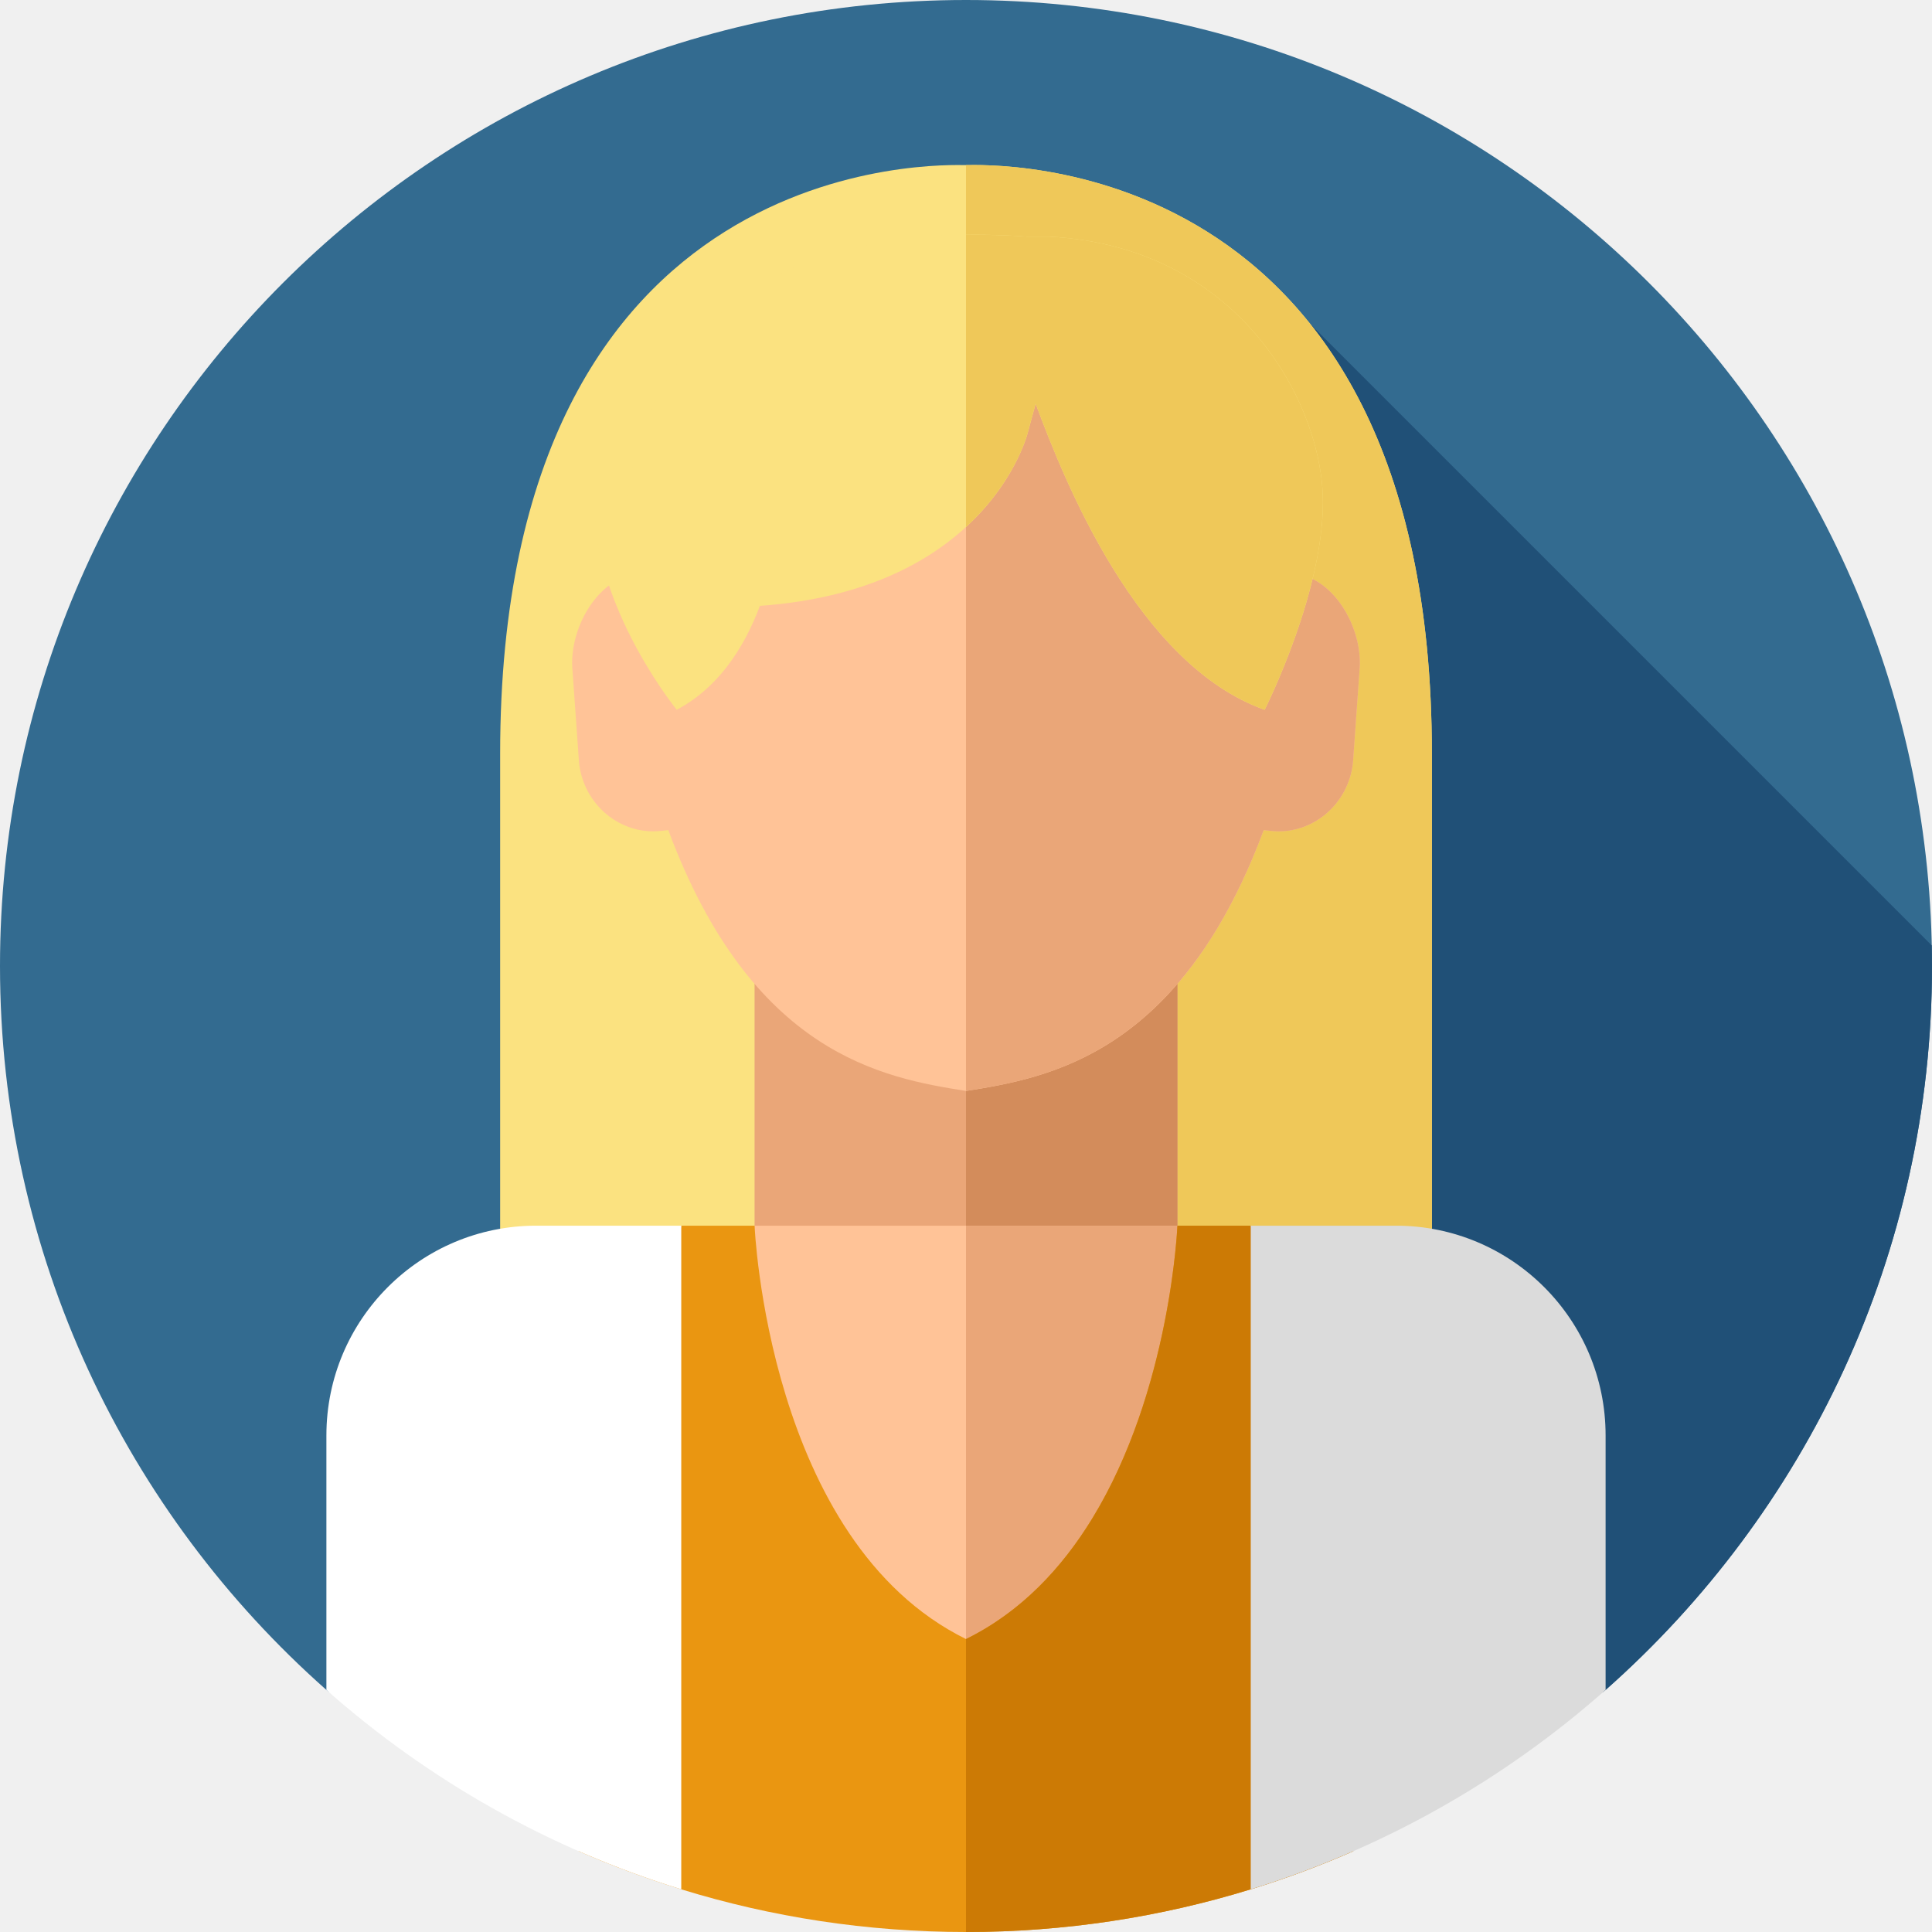
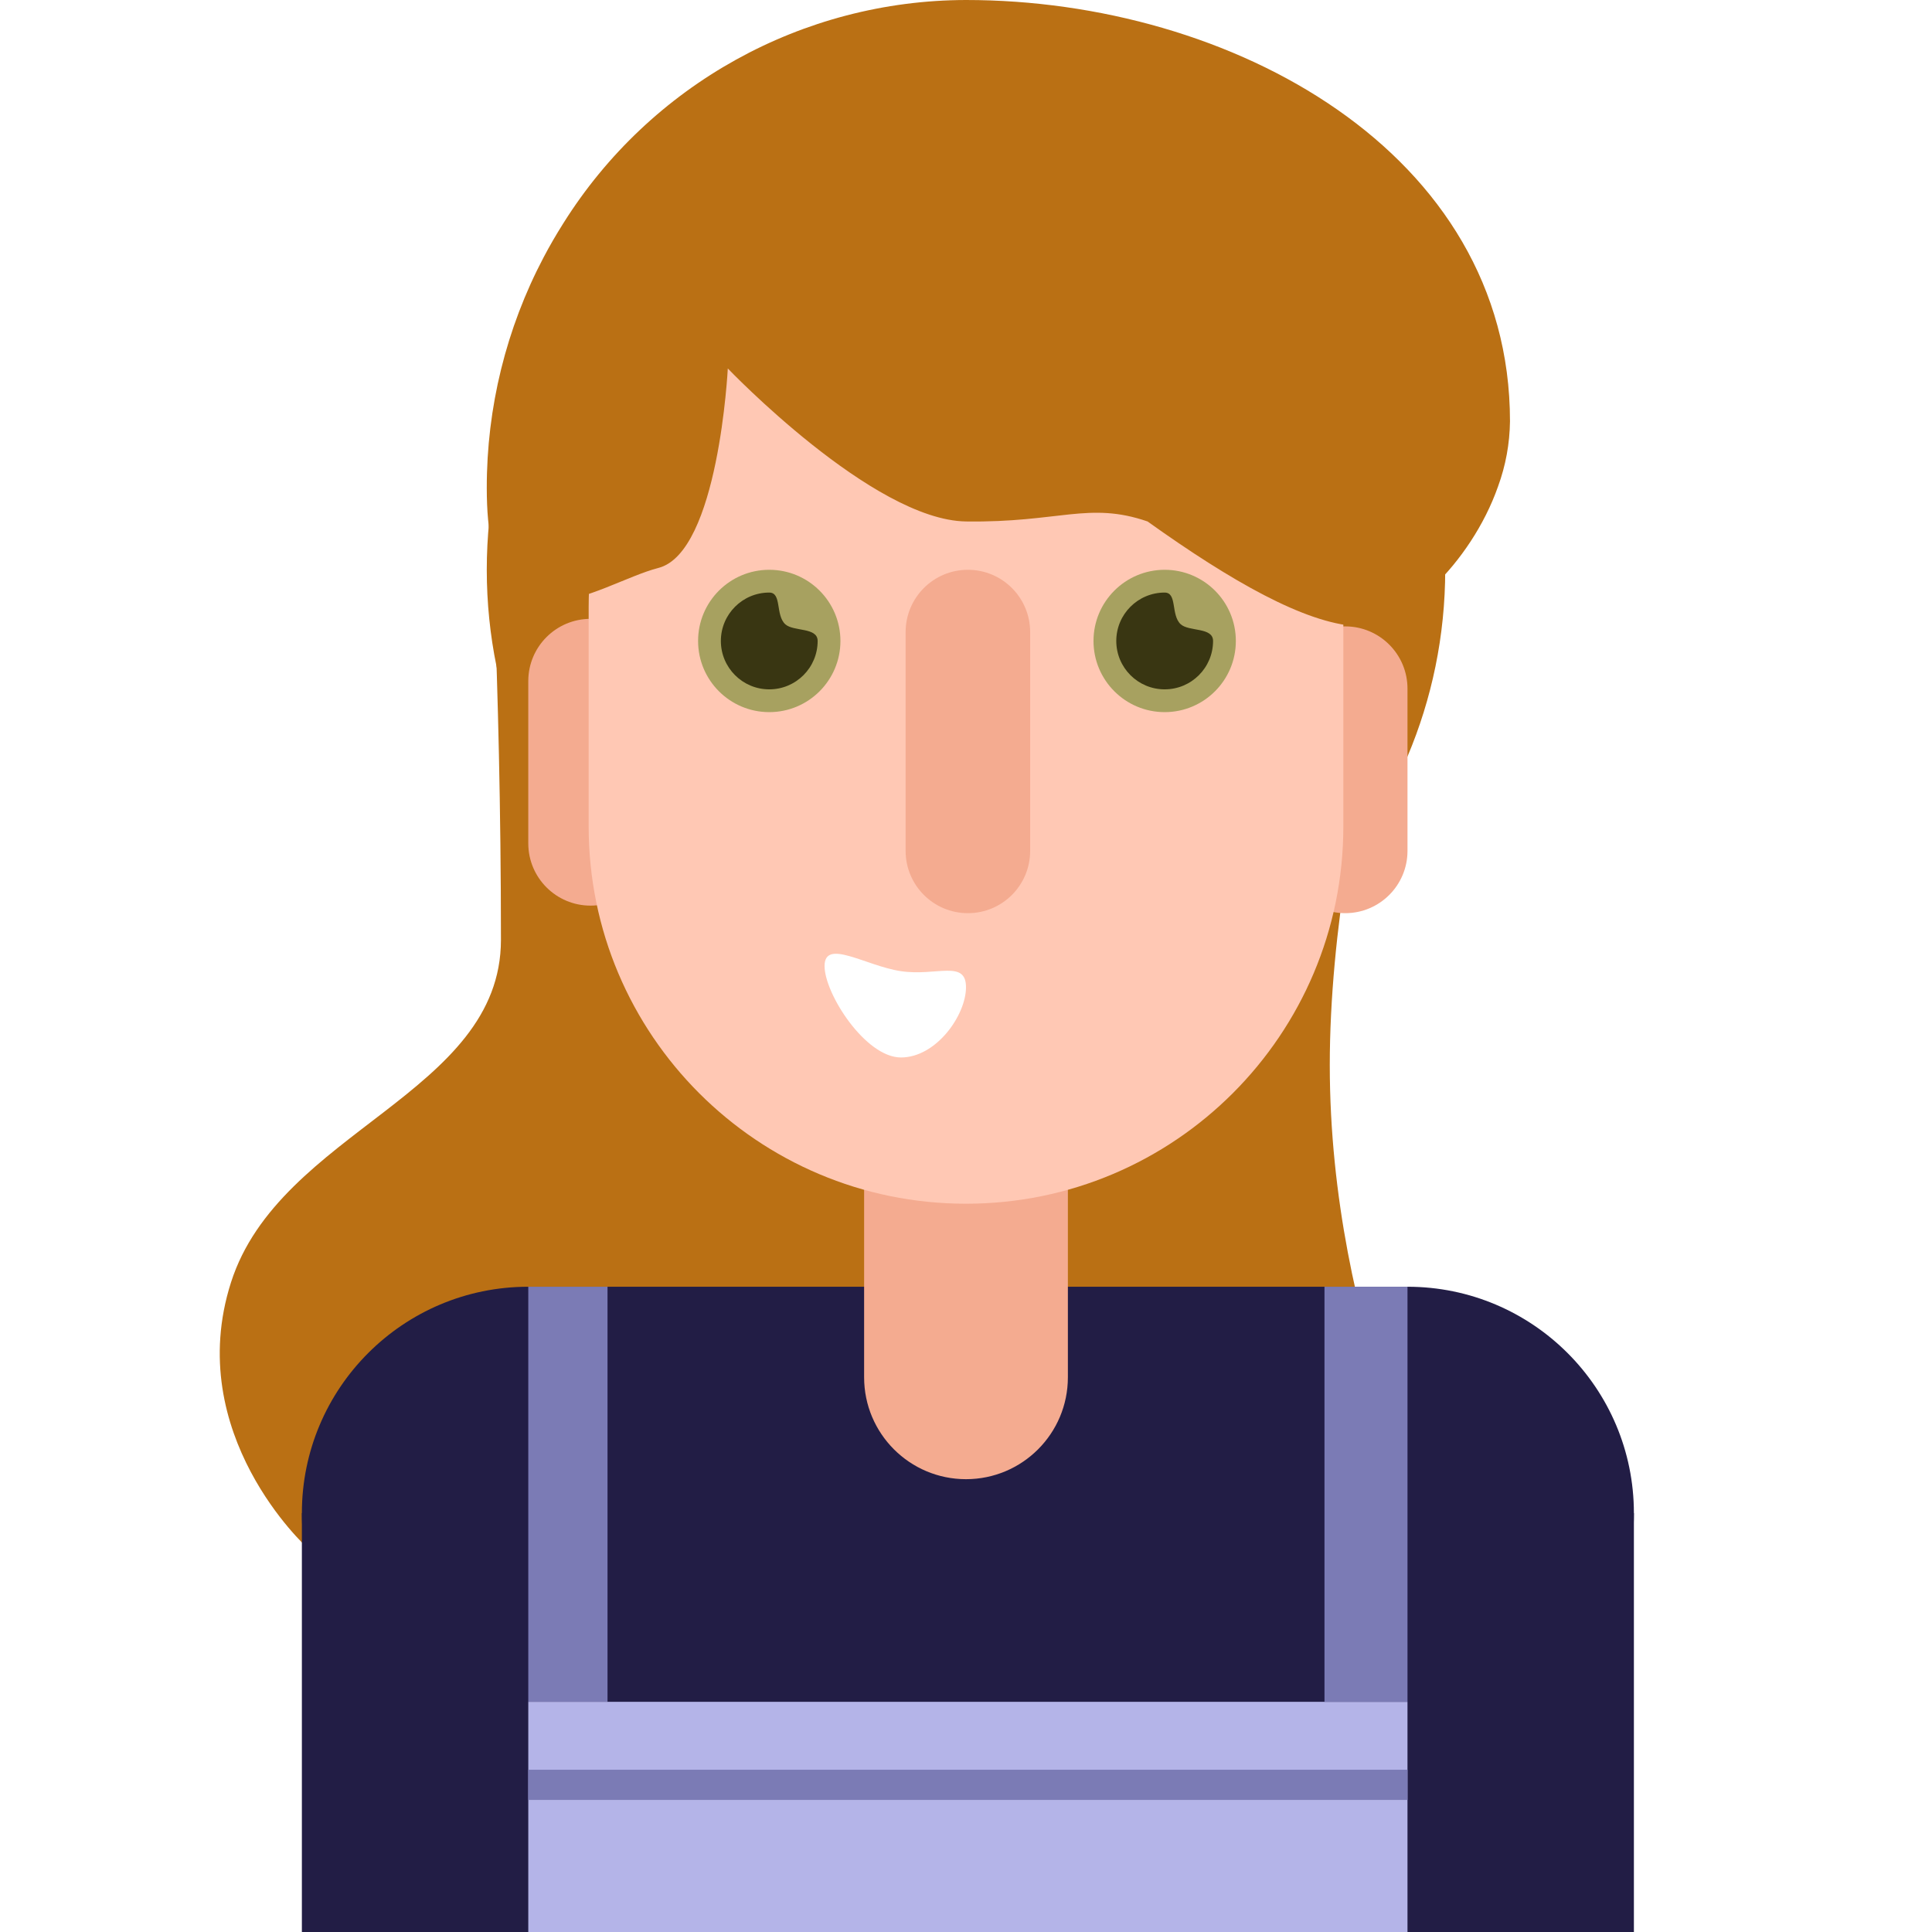
- <svg xmlns="http://www.w3.org/2000/svg" id="Layer_1" enable-background="new 0 0 512 512" height="48" viewBox="0 0 512 512" width="48">
-   <g>
-     <g>
-       <g>
-         <g>
-           <g>
-             <g id="XMLID_540_">
-               <g id="XMLID_541_">
-                 <g id="XMLID_542_">
-                   <g id="XMLID_543_">
-                     <g id="XMLID_544_">
-                       <g id="XMLID_545_">
-                         <g id="XMLID_546_">
-                           <g id="XMLID_547_">
-                             <g id="XMLID_548_">
-                               <g id="XMLID_549_">
-                                 <g id="XMLID_550_">
-                                   <g id="XMLID_551_">
-                                     <g id="XMLID_552_">
-                                       <g id="XMLID_553_">
-                                         <g>
-                                           <path d="m512 256c0 76.38-33.45 144.94-86.5 191.85-19.79 17.5-319.21 17.5-339 0-53.05-46.91-86.5-115.47-86.5-191.85 0-141.38 114.62-256 256-256s256 114.62 256 256z" fill="#336b90" />
-                                         </g>
-                                       </g>
-                                     </g>
-                                   </g>
-                                 </g>
-                               </g>
-                             </g>
-                           </g>
-                         </g>
-                       </g>
-                     </g>
-                   </g>
-                 </g>
-               </g>
-             </g>
-           </g>
-         </g>
+ <svg xmlns="http://www.w3.org/2000/svg" width="40px" height="40px" viewBox="0 0 512 512">
+   <defs>
+     <clipPath id="clip-Chr_8">
+       <rect height="512" width="512" />
+     </clipPath>
+   </defs>
+   <g clip-path="url(#clip-Chr_8)" data-name="Chr 8" id="Chr_8">
+     <rect fill="#ffffff" height="512" width="512" />
+     <g data-name="Character 8" id="Character_8">
+       <path d="M-.1,0h253.66s-30.59,85.488-30.59,156.241,30.59,126.773,30.59,126.773l-301.681,1.032s-32.958-29.944-20.1-70.189S3.32,163.824,3.32,123.07C3.32,52.316-.1,0-.1,0Z" data-name="9. Back Hair 2" fill="#ba7014" id="_9._Back_Hair_2" transform="translate(129.435 126)" />
+       <circle cx="127" cy="127" data-name="8. Back Hair 1" fill="#ba7014" id="_8._Back_Hair_1" r="127" transform="translate(129 24)" />
+       <g data-name="7. Arm L" id="_7._Arm_L">
+         <circle cx="60" cy="60" data-name="Ellipse 59" fill="#221d45" id="Ellipse_59" r="60" transform="translate(80 341)" />
+         <rect data-name="Rectangle 67" fill="#221d45" height="111" id="Rectangle_67" transform="translate(80 401)" width="68" />
      </g>
-     </g>
-     <path d="m512 256c0-1.821-.024-3.637-.061-5.45l-164.723-164.723-43.923 234.696 82.895 135.566c20.969-2.082 35.454-4.828 39.312-8.239 53.05-46.91 86.5-115.47 86.5-191.85z" fill="#205077" />
-     <path d="m256 43.75c-5.577 0-123.456-5.068-123.456 155.984s0 202.723 0 202.723h246.913s0-41.671 0-202.723-117.88-155.984-123.457-155.984z" fill="#fbe280" />
-     <path d="m379.46 199.73v202.73h-123.46v-358.71c5.58 0 123.46-5.07 123.46 155.98z" fill="#efc859" />
-     <path d="m199.97 250.232h112.06v118.84h-112.06z" fill="#eaa678" />
-     <path d="m256 250.236h56.03v118.84h-56.03z" fill="#d38c5b" />
-     <path d="m344.251 152.225c-3.728-56.6-49.511-77.517-88.251-77.517s-84.523 20.917-88.251 77.517c-10.018 1.938-17.134 15.077-16.014 25.701l1.717 24.177c1.175 11.157 10.982 19.301 21.79 18.089l1.864-.202c22.138 59.446 56.857 65.644 78.894 69.124 22.038-3.48 56.756-9.678 78.894-69.124l1.864.202c10.807 1.212 20.614-6.932 21.79-18.089l1.717-24.177c1.12-10.624-5.996-23.763-16.014-25.701z" fill="#ffc397" />
-     <path d="m360.265 177.926-1.717 24.177c-1.175 11.157-10.982 19.301-21.79 18.089l-1.864-.202c-7.566 20.293-16.592 34.388-26.078 44.277-18.291 19.081-38.299 22.552-52.817 24.847v-214.406c38.74 0 84.523 20.917 88.251 77.517 10.019 1.938 17.135 15.077 16.015 25.701z" fill="#eaa678" />
-     <path d="m350.532 130.658c-1.126-24.777-22.525-65.322-72.455-67.95h-5.819c-122.282-8.621-106.823 96.398-106.823 96.398 93.013 12.587 106.917-44.403 106.917-44.403l2.103-7.732c7.659 20.556 26.959 69.103 60.685 81.125 0 .001 16.519-32.66 15.392-57.438z" fill="#fbe280" />
-     <path d="m335.14 188.1c-33.73-12.03-53.03-60.57-60.68-81.13l-2.11 7.73s-3.13 12.83-16.35 24.96v-77.43c5.13-.08 10.54.08 16.26.48h5.82c49.93 2.63 71.33 43.17 72.45 67.95 1.13 24.78-15.39 57.44-15.39 57.44z" fill="#efc859" />
-     <path d="m179.344 188.097s-20.084-24.589-21.774-51.432l48.804 1.9s-2.253 36.392-27.03 49.532z" fill="#fbe280" />
-     <path d="m199.97 324.824h112.06v118.84h-112.06z" fill="#ffc397" />
-     <path d="m256 324.824h56.03v118.84h-56.03z" fill="#eaa678" />
-     <path d="m358.64 490.59c-8.81 3.86-17.88 7.24-27.18 10.1-23.85 7.35-49.2 11.31-75.46 11.31s-51.61-3.96-75.46-11.31c-9.3-2.86-18.37-6.24-27.18-10.1l27.18-165.77h19.43s3.42 83.64 56.03 109.55c52.61-25.91 56.03-109.55 56.03-109.55h19.43z" fill="#ea9611" />
-     <path d="m358.64 490.59c-8.81 3.86-17.88 7.24-27.18 10.1-23.85 7.35-49.2 11.31-75.46 11.31v-77.63c14.61-7.19 25.42-18.84 33.43-31.91 20.82-34 22.6-77.64 22.6-77.64h19.43l12.73 77.64z" fill="#cc7a05" />
-     <g>
-       <path d="m180.54 324.82v175.87c-35.19-10.83-67.14-29.05-94.04-52.84v-67.45c0-30.7 24.88-55.58 55.57-55.58z" fill="#fff" />
-       <path d="m425.5 380.4v67.45c-26.9 23.79-58.85 42.01-94.04 52.84v-175.87h38.47c30.69 0 55.57 24.88 55.57 55.58z" fill="#dbdbdb" />
+       <g data-name="6. Arm R" id="_6._Arm_R">
+         <circle cx="60" cy="60" data-name="Ellipse 60" fill="#221d45" id="Ellipse_60" r="60" transform="translate(313 341)" />
+         <rect data-name="Rectangle 68" fill="#221d45" height="111" id="Rectangle_68" transform="translate(363 401)" width="70" />
+       </g>
+       <g data-name="5. Main Body" id="_5._Main_Body">
+         <rect data-name="Rectangle 66" fill="#221d45" height="171" id="Rectangle_66" transform="translate(140 341)" width="233" />
+         <rect data-name="Rectangle 71" fill="#7b7bb5" height="110" id="Rectangle_71" transform="translate(140 341)" width="21" />
+         <rect data-name="Rectangle 72" fill="#b4b4e8" height="61" id="Rectangle_72" transform="translate(140 451)" width="233" />
+         <rect data-name="Rectangle 73" fill="#7b7bb5" height="8" id="Rectangle_73" transform="translate(140 469)" width="233" />
+         <rect data-name="Rectangle 74" fill="#7b7bb5" height="110" id="Rectangle_74" transform="translate(351 341)" width="22" />
+       </g>
+       <g data-name="4. Face Body" id="_4._Face_Body">
+         <rect data-name="Rectangle 65" fill="#f4ab90" height="147" id="Rectangle_65" rx="27" transform="translate(229 245)" width="54" />
+         <rect data-name="Rectangle 63" fill="#f4ab90" height="76" id="Rectangle_63" rx="16.5" transform="translate(140 164)" width="33" />
+         <rect data-name="Rectangle 62" fill="#f4ab90" height="76" id="Rectangle_62" rx="16.5" transform="translate(340 166)" width="33" />
+         <rect data-name="Rectangle 61" fill="#ffc8b4" height="258" id="Rectangle_61" rx="100" transform="translate(156 61)" width="200" />
+         <rect data-name="Rectangle 64" fill="#f4ab90" height="91" id="Rectangle_64" rx="16.5" transform="translate(240 151)" width="33" />
+         <path d="M16.754,10.93C26.124,12.336,34,7.8,34,15.186S26.142,33.8,16.754,33.8-3.483,16.946-3.483,9.559,7.383,9.523,16.754,10.93Z" data-name="Path 3100" fill="#ffffff" id="Path_3100" transform="translate(222 246.441)" />
+       </g>
+       <g data-name="3. Eye L" id="_3._Eye_L">
+         <ellipse cx="18.861" cy="18.861" data-name="Ellipse 57" fill="#a7a160" id="Ellipse_57" rx="18.861" ry="18.861" transform="translate(185 151)" />
+         <path d="M12.825,0c3.372,0,1.6,5.93,4.232,8.385,2.18,2.014,8.593.728,8.593,4.44A12.825,12.825,0,1,1,12.825,0Z" data-name="Path 3098" fill="#393612" id="Path_3098" transform="translate(191.036 157.035)" />
+       </g>
+       <g data-name="2. Eye R" id="_2._Eye_R" transform="translate(-2)">
+         <ellipse cx="18.861" cy="18.861" data-name="Ellipse 58" fill="#a7a160" id="Ellipse_58" rx="18.861" ry="18.861" transform="translate(291.79 151)" />
+         <path d="M12.825,0c3.372,0,1.6,5.93,4.232,8.385,2.18,2.014,8.593.728,8.593,4.44A12.825,12.825,0,1,1,12.825,0Z" data-name="Path 3099" fill="#393612" id="Path_3099" transform="translate(297.826 157.035)" />
+       </g>
+       <path d="M127,0c70.14,0,144.163,40.216,144.163,111.655a52.067,52.067,0,0,1-3.173,17.28c-7.193,20.483-25.8,37.806-37.7,37-13.553-.921-32.69-11.679-55.179-27.744-15.545-5.358-23.4.35-48.116,0S63.875,97.647,63.875,97.647s-2.449,48.777-18.4,52.865S0,177.537,0,129.352A130.812,130.812,0,0,1,15.065,68.191c1.579-3,3.272-5.929,5.227-9.024A126.223,126.223,0,0,1,127,0Z" data-name="1. Front Hair" fill="#ba7014" id="_1._Front_Hair" transform="translate(129)" />
    </g>
  </g>
</svg>
